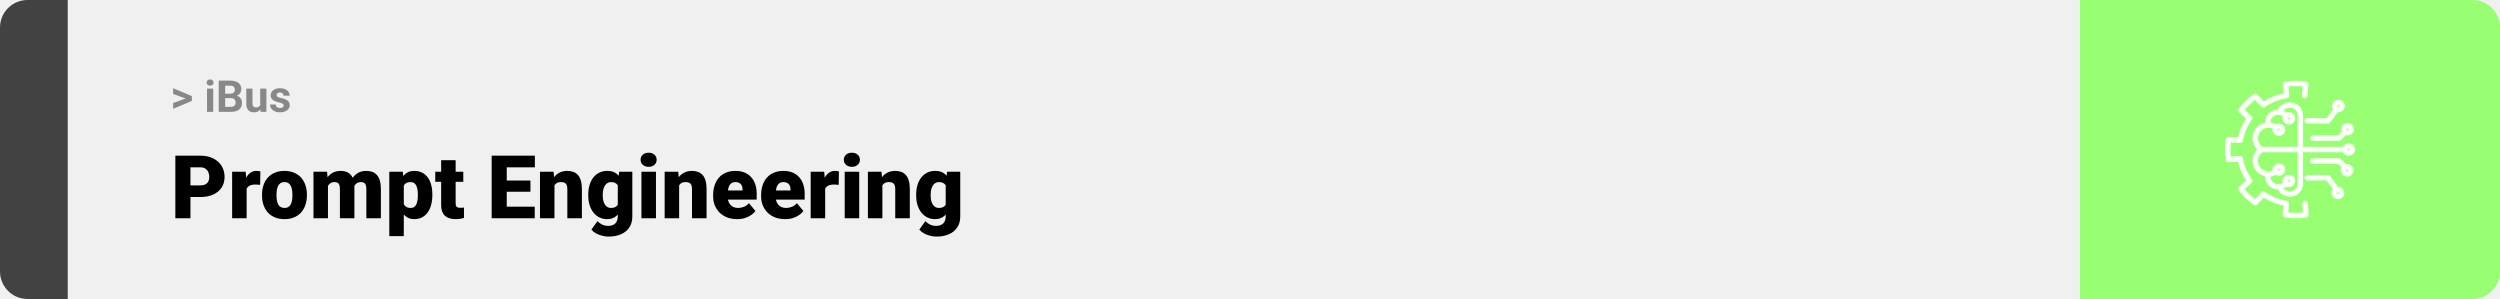
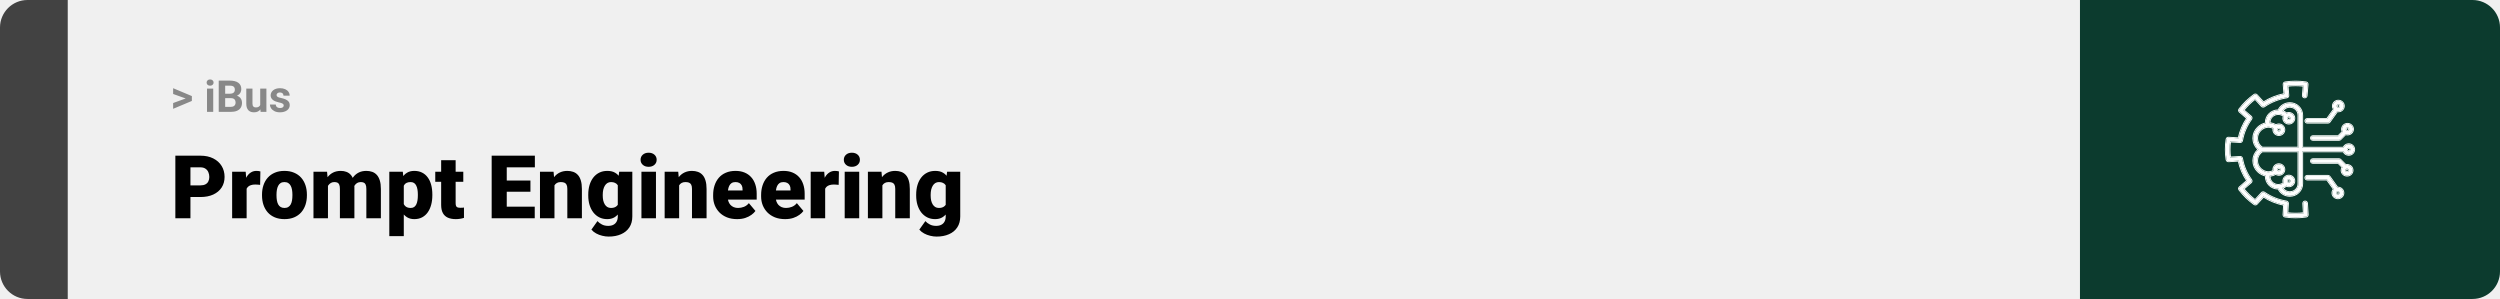
<svg xmlns="http://www.w3.org/2000/svg" width="1363" height="163" viewBox="0 0 1363 163" fill="none">
  <path d="M0 15C0 6.716 6.716 0 15 0H37V163H15C6.716 163 0 156.284 0 148V15Z" fill="#424242" />
  <rect width="1097" height="163" transform="translate(37)" fill="#F0F0F0" />
  <path d="M101.906 53.922L94.394 51.238V48.086L104.602 52.375V54.637L101.906 53.922ZM94.394 56.172L101.918 53.43L104.602 52.785V55.035L94.394 59.324V56.172ZM116.25 48.32V61H112.863V48.32H116.25ZM112.652 45.016C112.652 44.523 112.824 44.117 113.168 43.797C113.512 43.477 113.973 43.316 114.551 43.316C115.121 43.316 115.578 43.477 115.922 43.797C116.273 44.117 116.449 44.523 116.449 45.016C116.449 45.508 116.273 45.914 115.922 46.234C115.578 46.555 115.121 46.715 114.551 46.715C113.973 46.715 113.512 46.555 113.168 46.234C112.824 45.914 112.652 45.508 112.652 45.016ZM125.93 53.512H121.547L121.523 51.098H125.203C125.852 51.098 126.383 51.016 126.797 50.852C127.211 50.68 127.52 50.434 127.723 50.113C127.934 49.785 128.039 49.387 128.039 48.918C128.039 48.387 127.938 47.957 127.734 47.629C127.539 47.301 127.23 47.062 126.809 46.914C126.395 46.766 125.859 46.691 125.203 46.691H122.766V61H119.25V43.938H125.203C126.195 43.938 127.082 44.031 127.863 44.219C128.652 44.406 129.32 44.691 129.867 45.074C130.414 45.457 130.832 45.941 131.121 46.527C131.41 47.105 131.555 47.793 131.555 48.59C131.555 49.293 131.395 49.941 131.074 50.535C130.762 51.129 130.266 51.613 129.586 51.988C128.914 52.363 128.035 52.57 126.949 52.609L125.93 53.512ZM125.777 61H120.586L121.957 58.258H125.777C126.395 58.258 126.898 58.16 127.289 57.965C127.68 57.762 127.969 57.488 128.156 57.145C128.344 56.801 128.438 56.406 128.438 55.961C128.438 55.461 128.352 55.027 128.18 54.66C128.016 54.293 127.75 54.012 127.383 53.816C127.016 53.613 126.531 53.512 125.93 53.512H122.543L122.566 51.098H126.785L127.594 52.047C128.633 52.031 129.469 52.215 130.102 52.598C130.742 52.973 131.207 53.461 131.496 54.062C131.793 54.664 131.941 55.309 131.941 55.996C131.941 57.09 131.703 58.012 131.227 58.762C130.75 59.504 130.051 60.062 129.129 60.438C128.215 60.812 127.098 61 125.777 61ZM141.867 57.965V48.32H145.242V61H142.066L141.867 57.965ZM142.242 55.363L143.238 55.34C143.238 56.184 143.141 56.969 142.945 57.695C142.75 58.414 142.457 59.039 142.066 59.57C141.676 60.094 141.184 60.504 140.59 60.801C139.996 61.09 139.297 61.234 138.492 61.234C137.875 61.234 137.305 61.148 136.781 60.977C136.266 60.797 135.82 60.52 135.445 60.145C135.078 59.762 134.789 59.273 134.578 58.68C134.375 58.078 134.273 57.355 134.273 56.512V48.32H137.648V56.535C137.648 56.91 137.691 57.227 137.777 57.484C137.871 57.742 138 57.953 138.164 58.117C138.328 58.281 138.52 58.398 138.738 58.469C138.965 58.539 139.215 58.574 139.488 58.574C140.184 58.574 140.73 58.434 141.129 58.152C141.535 57.871 141.82 57.488 141.984 57.004C142.156 56.512 142.242 55.965 142.242 55.363ZM154.676 57.496C154.676 57.254 154.605 57.035 154.465 56.84C154.324 56.645 154.062 56.465 153.68 56.301C153.305 56.129 152.762 55.973 152.051 55.832C151.41 55.691 150.812 55.516 150.258 55.305C149.711 55.086 149.234 54.824 148.828 54.52C148.43 54.215 148.117 53.855 147.891 53.441C147.664 53.02 147.551 52.539 147.551 52C147.551 51.469 147.664 50.969 147.891 50.5C148.125 50.031 148.457 49.617 148.887 49.258C149.324 48.891 149.855 48.605 150.48 48.402C151.113 48.191 151.824 48.086 152.613 48.086C153.715 48.086 154.66 48.262 155.449 48.613C156.246 48.965 156.855 49.449 157.277 50.066C157.707 50.676 157.922 51.371 157.922 52.152H154.547C154.547 51.824 154.477 51.531 154.336 51.273C154.203 51.008 153.992 50.801 153.703 50.652C153.422 50.496 153.055 50.418 152.602 50.418C152.227 50.418 151.902 50.484 151.629 50.617C151.355 50.742 151.145 50.914 150.996 51.133C150.855 51.344 150.785 51.578 150.785 51.836C150.785 52.031 150.824 52.207 150.902 52.363C150.988 52.512 151.125 52.648 151.312 52.773C151.5 52.898 151.742 53.016 152.039 53.125C152.344 53.227 152.719 53.32 153.164 53.406C154.078 53.594 154.895 53.84 155.613 54.145C156.332 54.441 156.902 54.848 157.324 55.363C157.746 55.871 157.957 56.539 157.957 57.367C157.957 57.93 157.832 58.445 157.582 58.914C157.332 59.383 156.973 59.793 156.504 60.145C156.035 60.488 155.473 60.758 154.816 60.953C154.168 61.141 153.438 61.234 152.625 61.234C151.445 61.234 150.445 61.023 149.625 60.602C148.812 60.18 148.195 59.645 147.773 58.996C147.359 58.34 147.152 57.668 147.152 56.98H150.352C150.367 57.441 150.484 57.812 150.703 58.094C150.93 58.375 151.215 58.578 151.559 58.703C151.91 58.828 152.289 58.891 152.695 58.891C153.133 58.891 153.496 58.832 153.785 58.715C154.074 58.59 154.293 58.426 154.441 58.223C154.598 58.012 154.676 57.77 154.676 57.496Z" fill="#888888" />
  <path d="M109.219 107.422H100.734V101.07H109.219C110.375 101.07 111.312 100.875 112.031 100.484C112.75 100.094 113.273 99.555 113.602 98.867C113.945 98.164 114.117 97.375 114.117 96.5C114.117 95.562 113.945 94.695 113.602 93.898C113.273 93.102 112.75 92.461 112.031 91.977C111.312 91.477 110.375 91.227 109.219 91.227H103.828V119H95.602V84.875H109.219C111.953 84.875 114.305 85.375 116.273 86.375C118.258 87.375 119.781 88.75 120.844 90.5C121.906 92.234 122.438 94.219 122.438 96.453C122.438 98.656 121.906 100.578 120.844 102.219C119.781 103.859 118.258 105.141 116.273 106.062C114.305 106.969 111.953 107.422 109.219 107.422ZM134.461 99.922V119H126.562V93.641H133.945L134.461 99.922ZM141.961 93.453L141.82 100.789C141.508 100.758 141.086 100.719 140.555 100.672C140.023 100.625 139.578 100.602 139.219 100.602C138.297 100.602 137.5 100.711 136.828 100.93C136.172 101.133 135.625 101.445 135.188 101.867C134.766 102.273 134.453 102.789 134.25 103.414C134.062 104.039 133.977 104.766 133.992 105.594L132.562 104.656C132.562 102.953 132.727 101.406 133.055 100.016C133.398 98.609 133.883 97.398 134.508 96.383C135.133 95.352 135.891 94.562 136.781 94.016C137.672 93.453 138.672 93.172 139.781 93.172C140.172 93.172 140.555 93.195 140.93 93.242C141.32 93.289 141.664 93.359 141.961 93.453ZM142.852 106.578V106.086C142.852 104.227 143.117 102.516 143.648 100.953C144.18 99.375 144.961 98.008 145.992 96.852C147.023 95.695 148.297 94.797 149.812 94.156C151.328 93.5 153.078 93.172 155.062 93.172C157.062 93.172 158.82 93.5 160.336 94.156C161.867 94.797 163.148 95.695 164.18 96.852C165.211 98.008 165.992 99.375 166.523 100.953C167.055 102.516 167.32 104.227 167.32 106.086V106.578C167.32 108.422 167.055 110.133 166.523 111.711C165.992 113.273 165.211 114.641 164.18 115.812C163.148 116.969 161.875 117.867 160.359 118.508C158.844 119.148 157.094 119.469 155.109 119.469C153.125 119.469 151.367 119.148 149.836 118.508C148.305 117.867 147.023 116.969 145.992 115.812C144.961 114.641 144.18 113.273 143.648 111.711C143.117 110.133 142.852 108.422 142.852 106.578ZM150.75 106.086V106.578C150.75 107.531 150.82 108.422 150.961 109.25C151.102 110.078 151.336 110.805 151.664 111.43C151.992 112.039 152.438 112.516 153 112.859C153.562 113.203 154.266 113.375 155.109 113.375C155.938 113.375 156.625 113.203 157.172 112.859C157.734 112.516 158.18 112.039 158.508 111.43C158.836 110.805 159.07 110.078 159.211 109.25C159.352 108.422 159.422 107.531 159.422 106.578V106.086C159.422 105.164 159.352 104.297 159.211 103.484C159.07 102.656 158.836 101.93 158.508 101.305C158.18 100.664 157.734 100.164 157.172 99.805C156.609 99.445 155.906 99.266 155.062 99.266C154.234 99.266 153.539 99.445 152.977 99.805C152.43 100.164 151.992 100.664 151.664 101.305C151.336 101.93 151.102 102.656 150.961 103.484C150.82 104.297 150.75 105.164 150.75 106.086ZM178.805 99.008V119H170.906V93.641H178.312L178.805 99.008ZM177.844 105.453L176.039 105.5C176.039 103.719 176.25 102.078 176.672 100.578C177.094 99.078 177.719 97.773 178.547 96.664C179.375 95.555 180.391 94.695 181.594 94.086C182.812 93.477 184.219 93.172 185.812 93.172C186.922 93.172 187.93 93.344 188.836 93.688C189.742 94.016 190.523 94.539 191.18 95.258C191.836 95.961 192.336 96.883 192.68 98.023C193.039 99.148 193.219 100.5 193.219 102.078V119H185.32V103.086C185.32 102.008 185.195 101.195 184.945 100.648C184.711 100.102 184.367 99.734 183.914 99.547C183.461 99.359 182.906 99.266 182.25 99.266C181.562 99.266 180.945 99.422 180.398 99.734C179.852 100.047 179.383 100.484 178.992 101.047C178.617 101.594 178.328 102.242 178.125 102.992C177.938 103.742 177.844 104.562 177.844 105.453ZM192.328 105.453L190.125 105.5C190.125 103.719 190.32 102.078 190.711 100.578C191.117 99.078 191.719 97.773 192.516 96.664C193.328 95.555 194.336 94.695 195.539 94.086C196.742 93.477 198.141 93.172 199.734 93.172C200.891 93.172 201.953 93.344 202.922 93.688C203.891 94.031 204.727 94.586 205.43 95.352C206.133 96.117 206.68 97.133 207.07 98.398C207.461 99.648 207.656 101.195 207.656 103.039V119H199.734V103.039C199.734 101.992 199.609 101.203 199.359 100.672C199.125 100.125 198.781 99.758 198.328 99.57C197.875 99.367 197.336 99.266 196.711 99.266C195.961 99.266 195.312 99.422 194.766 99.734C194.219 100.047 193.758 100.484 193.383 101.047C193.023 101.594 192.758 102.242 192.586 102.992C192.414 103.742 192.328 104.562 192.328 105.453ZM220.148 98.516V128.75H212.25V93.641H219.609L220.148 98.516ZM235.711 106.016V106.508C235.711 108.352 235.5 110.062 235.078 111.641C234.656 113.219 234.031 114.594 233.203 115.766C232.375 116.938 231.344 117.852 230.109 118.508C228.891 119.148 227.477 119.469 225.867 119.469C224.352 119.469 223.047 119.133 221.953 118.461C220.859 117.789 219.945 116.859 219.211 115.672C218.477 114.484 217.883 113.125 217.43 111.594C216.977 110.062 216.617 108.445 216.352 106.742V106.109C216.617 104.281 216.977 102.586 217.43 101.023C217.883 99.445 218.477 98.07 219.211 96.898C219.945 95.727 220.852 94.812 221.93 94.156C223.023 93.5 224.328 93.172 225.844 93.172C227.453 93.172 228.867 93.477 230.086 94.086C231.32 94.695 232.352 95.57 233.18 96.711C234.023 97.836 234.656 99.188 235.078 100.766C235.5 102.344 235.711 104.094 235.711 106.016ZM227.812 106.508V106.016C227.812 105.031 227.742 104.133 227.602 103.32C227.461 102.492 227.234 101.773 226.922 101.164C226.625 100.555 226.227 100.086 225.727 99.758C225.227 99.43 224.609 99.266 223.875 99.266C223.031 99.266 222.32 99.398 221.742 99.664C221.18 99.914 220.727 100.305 220.383 100.836C220.055 101.352 219.82 102 219.68 102.781C219.555 103.547 219.5 104.445 219.516 105.477V107.398C219.484 108.586 219.602 109.633 219.867 110.539C220.133 111.43 220.594 112.125 221.25 112.625C221.906 113.125 222.797 113.375 223.922 113.375C224.672 113.375 225.297 113.203 225.797 112.859C226.297 112.5 226.695 112.008 226.992 111.383C227.289 110.742 227.5 110.008 227.625 109.18C227.75 108.352 227.812 107.461 227.812 106.508ZM252.586 93.641V99.125H237.305V93.641H252.586ZM240.516 87.336H248.414V110.727C248.414 111.398 248.492 111.922 248.648 112.297C248.805 112.656 249.07 112.914 249.445 113.07C249.836 113.211 250.352 113.281 250.992 113.281C251.445 113.281 251.82 113.273 252.117 113.258C252.414 113.227 252.695 113.188 252.961 113.141V118.789C252.289 119.008 251.586 119.172 250.852 119.281C250.117 119.406 249.336 119.469 248.508 119.469C246.82 119.469 245.375 119.203 244.172 118.672C242.984 118.141 242.078 117.305 241.453 116.164C240.828 115.023 240.516 113.539 240.516 111.711V87.336ZM291.539 112.672V119H273.352V112.672H291.539ZM276.281 84.875V119H268.055V84.875H276.281ZM289.195 98.422V104.539H273.352V98.422H289.195ZM291.609 84.875V91.227H273.352V84.875H291.609ZM302.297 99.055V119H294.398V93.641H301.805L302.297 99.055ZM301.359 105.453L299.508 105.5C299.508 103.562 299.742 101.836 300.211 100.32C300.68 98.789 301.344 97.492 302.203 96.43C303.062 95.367 304.086 94.562 305.273 94.016C306.477 93.453 307.812 93.172 309.281 93.172C310.453 93.172 311.523 93.344 312.492 93.688C313.477 94.031 314.32 94.586 315.023 95.352C315.742 96.117 316.289 97.133 316.664 98.398C317.055 99.648 317.25 101.195 317.25 103.039V119H309.305V103.016C309.305 102 309.164 101.227 308.883 100.695C308.602 100.148 308.195 99.773 307.664 99.57C307.133 99.367 306.484 99.266 305.719 99.266C304.906 99.266 304.219 99.422 303.656 99.734C303.094 100.047 302.641 100.484 302.297 101.047C301.969 101.594 301.727 102.242 301.57 102.992C301.43 103.742 301.359 104.562 301.359 105.453ZM337.57 93.641H344.742V118.016C344.742 120.359 344.203 122.344 343.125 123.969C342.047 125.609 340.539 126.852 338.602 127.695C336.68 128.555 334.43 128.984 331.852 128.984C330.711 128.984 329.547 128.836 328.359 128.539C327.172 128.258 326.062 127.836 325.031 127.273C324 126.711 323.133 126.016 322.43 125.188L325.734 120.547C326.375 121.266 327.18 121.875 328.148 122.375C329.117 122.891 330.258 123.148 331.57 123.148C332.711 123.148 333.664 122.945 334.43 122.539C335.211 122.133 335.805 121.539 336.211 120.758C336.617 119.992 336.82 119.062 336.82 117.969V99.641L337.57 93.641ZM320.719 106.625V106.133C320.719 104.211 320.953 102.461 321.422 100.883C321.906 99.289 322.594 97.922 323.484 96.781C324.391 95.625 325.484 94.734 326.766 94.109C328.047 93.484 329.492 93.172 331.102 93.172C332.836 93.172 334.258 93.508 335.367 94.18C336.492 94.836 337.391 95.758 338.062 96.945C338.75 98.133 339.281 99.523 339.656 101.117C340.047 102.695 340.375 104.398 340.641 106.227V106.812C340.375 108.531 340.008 110.156 339.539 111.688C339.086 113.203 338.492 114.547 337.758 115.719C337.023 116.891 336.102 117.812 334.992 118.484C333.898 119.141 332.586 119.469 331.055 119.469C329.461 119.469 328.023 119.148 326.742 118.508C325.477 117.867 324.391 116.969 323.484 115.812C322.594 114.656 321.906 113.297 321.422 111.734C320.953 110.172 320.719 108.469 320.719 106.625ZM328.617 106.133V106.625C328.617 107.578 328.703 108.461 328.875 109.273C329.062 110.086 329.344 110.805 329.719 111.43C330.094 112.039 330.555 112.516 331.102 112.859C331.664 113.203 332.32 113.375 333.07 113.375C334.211 113.375 335.133 113.133 335.836 112.648C336.539 112.164 337.047 111.477 337.359 110.586C337.672 109.695 337.805 108.648 337.758 107.445V105.594C337.789 104.562 337.719 103.656 337.547 102.875C337.375 102.078 337.102 101.414 336.727 100.883C336.367 100.352 335.883 99.953 335.273 99.688C334.68 99.406 333.961 99.266 333.117 99.266C332.383 99.266 331.734 99.438 331.172 99.781C330.609 100.125 330.141 100.609 329.766 101.234C329.391 101.844 329.102 102.57 328.898 103.414C328.711 104.242 328.617 105.148 328.617 106.133ZM357.633 93.641V119H349.711V93.641H357.633ZM349.242 87.102C349.242 85.977 349.648 85.055 350.461 84.336C351.273 83.617 352.328 83.258 353.625 83.258C354.922 83.258 355.977 83.617 356.789 84.336C357.602 85.055 358.008 85.977 358.008 87.102C358.008 88.227 357.602 89.148 356.789 89.867C355.977 90.586 354.922 90.945 353.625 90.945C352.328 90.945 351.273 90.586 350.461 89.867C349.648 89.148 349.242 88.227 349.242 87.102ZM370.266 99.055V119H362.367V93.641H369.773L370.266 99.055ZM369.328 105.453L367.477 105.5C367.477 103.562 367.711 101.836 368.18 100.32C368.648 98.789 369.312 97.492 370.172 96.43C371.031 95.367 372.055 94.562 373.242 94.016C374.445 93.453 375.781 93.172 377.25 93.172C378.422 93.172 379.492 93.344 380.461 93.688C381.445 94.031 382.289 94.586 382.992 95.352C383.711 96.117 384.258 97.133 384.633 98.398C385.023 99.648 385.219 101.195 385.219 103.039V119H377.273V103.016C377.273 102 377.133 101.227 376.852 100.695C376.57 100.148 376.164 99.773 375.633 99.57C375.102 99.367 374.453 99.266 373.688 99.266C372.875 99.266 372.188 99.422 371.625 99.734C371.062 100.047 370.609 100.484 370.266 101.047C369.938 101.594 369.695 102.242 369.539 102.992C369.398 103.742 369.328 104.562 369.328 105.453ZM401.883 119.469C399.82 119.469 397.977 119.148 396.352 118.508C394.727 117.852 393.352 116.953 392.227 115.812C391.117 114.672 390.266 113.359 389.672 111.875C389.094 110.391 388.805 108.82 388.805 107.164V106.273C388.805 104.414 389.062 102.695 389.578 101.117C390.094 99.523 390.859 98.133 391.875 96.945C392.891 95.758 394.164 94.836 395.695 94.18C397.227 93.508 399.008 93.172 401.039 93.172C402.836 93.172 404.445 93.461 405.867 94.039C407.289 94.617 408.492 95.445 409.477 96.523C410.477 97.602 411.234 98.906 411.75 100.438C412.281 101.969 412.547 103.688 412.547 105.594V108.805H391.828V103.859H404.836V103.25C404.852 102.406 404.703 101.688 404.391 101.094C404.094 100.5 403.656 100.047 403.078 99.734C402.5 99.422 401.797 99.266 400.969 99.266C400.109 99.266 399.398 99.453 398.836 99.828C398.289 100.203 397.859 100.719 397.547 101.375C397.25 102.016 397.039 102.758 396.914 103.602C396.789 104.445 396.727 105.336 396.727 106.273V107.164C396.727 108.102 396.852 108.953 397.102 109.719C397.367 110.484 397.742 111.141 398.227 111.688C398.727 112.219 399.32 112.633 400.008 112.93C400.711 113.227 401.508 113.375 402.398 113.375C403.477 113.375 404.539 113.172 405.586 112.766C406.633 112.359 407.531 111.688 408.281 110.75L411.867 115.016C411.352 115.75 410.617 116.461 409.664 117.148C408.727 117.836 407.602 118.398 406.289 118.836C404.977 119.258 403.508 119.469 401.883 119.469ZM428.039 119.469C425.977 119.469 424.133 119.148 422.508 118.508C420.883 117.852 419.508 116.953 418.383 115.812C417.273 114.672 416.422 113.359 415.828 111.875C415.25 110.391 414.961 108.82 414.961 107.164V106.273C414.961 104.414 415.219 102.695 415.734 101.117C416.25 99.523 417.016 98.133 418.031 96.945C419.047 95.758 420.32 94.836 421.852 94.18C423.383 93.508 425.164 93.172 427.195 93.172C428.992 93.172 430.602 93.461 432.023 94.039C433.445 94.617 434.648 95.445 435.633 96.523C436.633 97.602 437.391 98.906 437.906 100.438C438.438 101.969 438.703 103.688 438.703 105.594V108.805H417.984V103.859H430.992V103.25C431.008 102.406 430.859 101.688 430.547 101.094C430.25 100.5 429.812 100.047 429.234 99.734C428.656 99.422 427.953 99.266 427.125 99.266C426.266 99.266 425.555 99.453 424.992 99.828C424.445 100.203 424.016 100.719 423.703 101.375C423.406 102.016 423.195 102.758 423.07 103.602C422.945 104.445 422.883 105.336 422.883 106.273V107.164C422.883 108.102 423.008 108.953 423.258 109.719C423.523 110.484 423.898 111.141 424.383 111.688C424.883 112.219 425.477 112.633 426.164 112.93C426.867 113.227 427.664 113.375 428.555 113.375C429.633 113.375 430.695 113.172 431.742 112.766C432.789 112.359 433.688 111.688 434.438 110.75L438.023 115.016C437.508 115.75 436.773 116.461 435.82 117.148C434.883 117.836 433.758 118.398 432.445 118.836C431.133 119.258 429.664 119.469 428.039 119.469ZM449.883 99.922V119H441.984V93.641H449.367L449.883 99.922ZM457.383 93.453L457.242 100.789C456.93 100.758 456.508 100.719 455.977 100.672C455.445 100.625 455 100.602 454.641 100.602C453.719 100.602 452.922 100.711 452.25 100.93C451.594 101.133 451.047 101.445 450.609 101.867C450.188 102.273 449.875 102.789 449.672 103.414C449.484 104.039 449.398 104.766 449.414 105.594L447.984 104.656C447.984 102.953 448.148 101.406 448.477 100.016C448.82 98.609 449.305 97.398 449.93 96.383C450.555 95.352 451.312 94.562 452.203 94.016C453.094 93.453 454.094 93.172 455.203 93.172C455.594 93.172 455.977 93.195 456.352 93.242C456.742 93.289 457.086 93.359 457.383 93.453ZM468.445 93.641V119H460.523V93.641H468.445ZM460.055 87.102C460.055 85.977 460.461 85.055 461.273 84.336C462.086 83.617 463.141 83.258 464.438 83.258C465.734 83.258 466.789 83.617 467.602 84.336C468.414 85.055 468.82 85.977 468.82 87.102C468.82 88.227 468.414 89.148 467.602 89.867C466.789 90.586 465.734 90.945 464.438 90.945C463.141 90.945 462.086 90.586 461.273 89.867C460.461 89.148 460.055 88.227 460.055 87.102ZM481.078 99.055V119H473.18V93.641H480.586L481.078 99.055ZM480.141 105.453L478.289 105.5C478.289 103.562 478.523 101.836 478.992 100.32C479.461 98.789 480.125 97.492 480.984 96.43C481.844 95.367 482.867 94.562 484.055 94.016C485.258 93.453 486.594 93.172 488.062 93.172C489.234 93.172 490.305 93.344 491.273 93.688C492.258 94.031 493.102 94.586 493.805 95.352C494.523 96.117 495.07 97.133 495.445 98.398C495.836 99.648 496.031 101.195 496.031 103.039V119H488.086V103.016C488.086 102 487.945 101.227 487.664 100.695C487.383 100.148 486.977 99.773 486.445 99.57C485.914 99.367 485.266 99.266 484.5 99.266C483.688 99.266 483 99.422 482.438 99.734C481.875 100.047 481.422 100.484 481.078 101.047C480.75 101.594 480.508 102.242 480.352 102.992C480.211 103.742 480.141 104.562 480.141 105.453ZM516.352 93.641H523.523V118.016C523.523 120.359 522.984 122.344 521.906 123.969C520.828 125.609 519.32 126.852 517.383 127.695C515.461 128.555 513.211 128.984 510.633 128.984C509.492 128.984 508.328 128.836 507.141 128.539C505.953 128.258 504.844 127.836 503.812 127.273C502.781 126.711 501.914 126.016 501.211 125.188L504.516 120.547C505.156 121.266 505.961 121.875 506.93 122.375C507.898 122.891 509.039 123.148 510.352 123.148C511.492 123.148 512.445 122.945 513.211 122.539C513.992 122.133 514.586 121.539 514.992 120.758C515.398 119.992 515.602 119.062 515.602 117.969V99.641L516.352 93.641ZM499.5 106.625V106.133C499.5 104.211 499.734 102.461 500.203 100.883C500.688 99.289 501.375 97.922 502.266 96.781C503.172 95.625 504.266 94.734 505.547 94.109C506.828 93.484 508.273 93.172 509.883 93.172C511.617 93.172 513.039 93.508 514.148 94.18C515.273 94.836 516.172 95.758 516.844 96.945C517.531 98.133 518.062 99.523 518.438 101.117C518.828 102.695 519.156 104.398 519.422 106.227V106.812C519.156 108.531 518.789 110.156 518.32 111.688C517.867 113.203 517.273 114.547 516.539 115.719C515.805 116.891 514.883 117.812 513.773 118.484C512.68 119.141 511.367 119.469 509.836 119.469C508.242 119.469 506.805 119.148 505.523 118.508C504.258 117.867 503.172 116.969 502.266 115.812C501.375 114.656 500.688 113.297 500.203 111.734C499.734 110.172 499.5 108.469 499.5 106.625ZM507.398 106.133V106.625C507.398 107.578 507.484 108.461 507.656 109.273C507.844 110.086 508.125 110.805 508.5 111.43C508.875 112.039 509.336 112.516 509.883 112.859C510.445 113.203 511.102 113.375 511.852 113.375C512.992 113.375 513.914 113.133 514.617 112.648C515.32 112.164 515.828 111.477 516.141 110.586C516.453 109.695 516.586 108.648 516.539 107.445V105.594C516.57 104.562 516.5 103.656 516.328 102.875C516.156 102.078 515.883 101.414 515.508 100.883C515.148 100.352 514.664 99.953 514.055 99.688C513.461 99.406 512.742 99.266 511.898 99.266C511.164 99.266 510.516 99.438 509.953 99.781C509.391 100.125 508.922 100.609 508.547 101.234C508.172 101.844 507.883 102.57 507.68 103.414C507.492 104.242 507.398 105.148 507.398 106.133Z" fill="black" />
-   <path d="M1134 0H1348C1356.28 0 1363 6.716 1363 15V148C1363 156.284 1356.28 163 1348 163H1134V0Z" fill="#97FF71" />
+   <path d="M1134 0H1348C1356.28 0 1363 6.716 1363 15V148C1363 156.284 1356.28 163 1348 163H1134V0Z" fill="#0C3B2E" />
  <mask id="path-5-outside-1_3_82" maskUnits="userSpaceOnUse" x="1212.5" y="43.5" width="72" height="76" fill="black">
    <rect fill="white" x="1212.5" y="43.5" width="72" height="76" />
    <path d="M1257.78 110.795L1258.17 117.033C1258.2 117.55 1257.82 118.005 1257.3 118.082C1255.41 118.359 1253.48 118.5 1251.56 118.5C1249.65 118.5 1247.72 118.359 1245.83 118.082C1245.3 118.005 1244.93 117.55 1244.96 117.033L1245.29 111.677C1241.26 110.891 1237.48 109.371 1234.05 107.148L1230.39 111.163C1230.04 111.55 1229.44 111.612 1229.01 111.305C1225.91 109.088 1223.19 106.436 1220.9 103.423C1220.59 103.006 1220.65 102.425 1221.05 102.081L1225.18 98.523C1222.89 95.186 1221.33 91.519 1220.52 87.599L1215.01 87.921C1214.48 87.953 1214.01 87.584 1213.93 87.072C1213.64 85.241 1213.5 83.366 1213.5 81.499C1213.5 79.632 1213.64 77.757 1213.93 75.925C1214.01 75.413 1214.48 75.037 1215.01 75.077L1220.52 75.399C1221.33 71.48 1222.89 67.813 1225.18 64.475L1221.05 60.917C1220.65 60.573 1220.59 59.992 1220.9 59.575C1223.18 56.565 1225.91 53.913 1229.01 51.693C1229.44 51.386 1230.04 51.448 1230.39 51.834L1234.05 55.85C1237.51 53.619 1241.42 52.054 1245.48 51.284L1245.04 45.974C1245 45.45 1245.38 44.982 1245.92 44.904C1249.64 44.365 1253.49 44.365 1257.21 44.904C1257.75 44.982 1258.13 45.45 1258.09 45.974L1257.57 52.189C1257.52 52.74 1257.02 53.15 1256.46 53.105C1255.89 53.06 1255.47 52.578 1255.52 52.027L1255.96 46.757C1253.05 46.413 1250.08 46.413 1247.17 46.757L1247.61 52.027C1247.66 52.546 1247.28 53.011 1246.75 53.095C1242.36 53.791 1238.12 55.484 1234.48 57.99C1234.05 58.285 1233.46 58.218 1233.11 57.837L1229.48 53.854C1227.1 55.651 1224.97 57.725 1223.12 60.034L1227.22 63.565C1227.61 63.904 1227.68 64.475 1227.38 64.891C1224.81 68.424 1223.12 72.369 1222.38 76.619C1222.29 77.122 1221.82 77.48 1221.3 77.448L1215.84 77.129C1215.65 78.572 1215.56 80.038 1215.56 81.499C1215.56 82.96 1215.65 84.426 1215.84 85.869L1221.3 85.549C1221.82 85.516 1222.29 85.877 1222.38 86.379C1223.12 90.63 1224.81 94.576 1227.38 98.108C1227.68 98.524 1227.61 99.095 1227.22 99.434L1223.12 102.964C1224.97 105.276 1227.11 107.349 1229.48 109.144L1233.11 105.161C1233.46 104.779 1234.05 104.713 1234.48 105.008C1238.11 107.508 1242.17 109.143 1246.54 109.869C1247.06 109.955 1247.43 110.406 1247.4 110.915L1247.07 116.229C1250.04 116.589 1253.09 116.589 1256.06 116.229L1255.73 110.915C1255.7 110.363 1256.13 109.89 1256.7 109.857C1257.26 109.827 1257.75 110.244 1257.78 110.795ZM1279.87 67.519C1281.52 67.519 1282.86 68.823 1282.86 70.426C1282.86 72.028 1281.52 73.332 1279.87 73.332C1279.49 73.332 1279.13 73.256 1278.8 73.131L1276 75.947C1275.8 76.142 1275.54 76.252 1275.26 76.252H1260.97C1260.4 76.252 1259.94 75.805 1259.94 75.252C1259.94 74.7 1260.4 74.252 1260.97 74.252H1274.82L1277.25 71.805C1277.02 71.393 1276.88 70.928 1276.88 70.426C1276.88 68.823 1278.22 67.519 1279.87 67.519ZM1278.93 70.426C1278.93 70.926 1279.35 71.332 1279.87 71.332C1280.38 71.332 1280.8 70.926 1280.8 70.426C1280.8 69.926 1280.38 69.52 1279.87 69.52C1279.35 69.52 1278.93 69.926 1278.93 70.426ZM1268.7 64.889L1272.51 59.558C1272.12 59.069 1271.89 58.465 1271.89 57.803C1271.89 56.2 1273.23 54.897 1274.87 54.897C1276.52 54.897 1277.86 56.2 1277.86 57.803C1277.86 59.405 1276.52 60.709 1274.87 60.709C1274.66 60.709 1274.45 60.684 1274.24 60.64L1270.08 66.46C1269.89 66.729 1269.57 66.889 1269.23 66.889H1257.92C1257.35 66.889 1256.89 66.442 1256.89 65.889C1256.89 65.337 1257.35 64.889 1257.92 64.889H1268.7V64.889ZM1273.94 57.803C1273.94 58.303 1274.36 58.709 1274.87 58.709C1275.39 58.709 1275.81 58.303 1275.81 57.803C1275.81 57.303 1275.39 56.897 1274.87 56.897C1274.36 56.897 1273.94 57.303 1273.94 57.803ZM1277.62 105.196C1277.62 106.798 1276.28 108.102 1274.63 108.102C1272.98 108.102 1271.64 106.798 1271.64 105.196C1271.64 104.412 1271.96 103.703 1272.48 103.179L1268.69 97.885H1257.92C1257.35 97.885 1256.89 97.438 1256.89 96.885C1256.89 96.333 1257.35 95.885 1257.92 95.885H1269.23C1269.57 95.885 1269.89 96.046 1270.08 96.314L1274.37 102.315C1274.46 102.307 1274.54 102.289 1274.63 102.289C1276.28 102.289 1277.62 103.593 1277.62 105.196ZM1275.56 105.196C1275.56 104.696 1275.14 104.289 1274.63 104.289C1274.11 104.289 1273.69 104.696 1273.69 105.196C1273.69 105.695 1274.11 106.102 1274.63 106.102C1275.14 106.102 1275.56 105.695 1275.56 105.196ZM1282.61 92.851C1282.61 94.453 1281.27 95.757 1279.62 95.757C1277.97 95.757 1276.63 94.453 1276.63 92.851C1276.63 92.227 1276.84 91.652 1277.18 91.178L1274.82 88.8H1260.97C1260.4 88.8 1259.94 88.353 1259.94 87.8C1259.94 87.248 1260.4 86.8 1260.97 86.8H1275.26C1275.54 86.8 1275.8 86.911 1276 87.106L1278.91 90.036C1279.14 89.982 1279.37 89.944 1279.62 89.944C1281.27 89.944 1282.61 91.248 1282.61 92.851ZM1280.55 92.851C1280.55 92.351 1280.13 91.944 1279.62 91.944C1279.11 91.944 1278.69 92.351 1278.69 92.851C1278.69 93.35 1279.11 93.757 1279.62 93.757C1280.13 93.757 1280.55 93.35 1280.55 92.851ZM1283.5 81.526C1283.5 83.129 1282.16 84.432 1280.51 84.432C1279.22 84.432 1278.14 83.635 1277.71 82.526H1255.16V100.204C1255.16 103.826 1252.13 106.773 1248.41 106.773C1245.68 106.773 1243.27 105.218 1242.21 102.835C1242.17 102.836 1242.13 102.837 1242.08 102.837C1238.36 102.837 1235.33 99.89 1235.33 96.267C1235.33 96.094 1235.33 95.92 1235.35 95.748C1233.74 95.435 1232.22 94.633 1230.98 93.425C1229.39 91.876 1228.51 89.816 1228.51 87.625C1228.51 85.434 1229.39 83.375 1230.98 81.826C1231.1 81.71 1231.23 81.608 1231.36 81.499C1231.23 81.39 1231.1 81.288 1230.98 81.172C1229.39 79.623 1228.51 77.564 1228.51 75.373C1228.51 73.182 1229.39 71.123 1230.98 69.573C1232.22 68.366 1233.74 67.563 1235.35 67.251C1235.33 67.078 1235.33 66.905 1235.33 66.731C1235.33 63.108 1238.36 60.161 1242.08 60.161C1242.13 60.161 1242.17 60.162 1242.21 60.163C1243.27 57.78 1245.68 56.225 1248.41 56.225C1252.13 56.225 1255.16 59.172 1255.16 62.794V80.526H1277.71C1278.14 79.417 1279.22 78.62 1280.51 78.62C1282.16 78.62 1283.5 79.924 1283.5 81.526ZM1232.44 79.758C1232.72 80.036 1233.05 80.279 1233.39 80.499H1253.11V62.794C1253.11 60.275 1251 58.225 1248.41 58.225C1246.68 58.225 1245.14 59.12 1244.32 60.53C1245.15 60.813 1245.92 61.254 1246.59 61.836C1246.6 61.843 1246.6 61.853 1246.61 61.86C1246.99 61.686 1247.42 61.581 1247.87 61.581C1249.51 61.581 1250.86 62.885 1250.86 64.487C1250.86 66.09 1249.51 67.394 1247.87 67.394C1246.22 67.394 1244.88 66.09 1244.88 64.487C1244.88 64.054 1244.98 63.647 1245.16 63.277C1244.3 62.558 1243.22 62.161 1242.08 62.161C1239.49 62.161 1237.38 64.211 1237.38 66.731C1237.38 66.875 1237.4 67.018 1237.41 67.162C1238.63 67.284 1239.8 67.658 1240.85 68.27C1241.31 67.987 1241.85 67.818 1242.43 67.818C1244.08 67.818 1245.42 69.121 1245.42 70.724C1245.42 72.326 1244.08 73.63 1242.43 73.63C1240.78 73.63 1239.44 72.326 1239.44 70.724C1239.44 70.43 1239.5 70.152 1239.58 69.884C1238.66 69.388 1237.63 69.117 1236.55 69.114C1235.06 69.194 1233.6 69.857 1232.44 70.987C1231.23 72.159 1230.57 73.716 1230.57 75.373C1230.57 77.029 1231.23 78.587 1232.44 79.758ZM1241.5 70.724C1241.5 71.224 1241.92 71.63 1242.43 71.63C1242.95 71.63 1243.36 71.224 1243.36 70.724C1243.36 70.224 1242.95 69.818 1242.43 69.818C1241.92 69.818 1241.5 70.224 1241.5 70.724ZM1247.87 65.394C1248.38 65.394 1248.8 64.987 1248.8 64.488C1248.8 63.988 1248.38 63.582 1247.87 63.582C1247.35 63.582 1246.93 63.988 1246.93 64.488C1246.93 64.987 1247.35 65.394 1247.87 65.394ZM1253.11 100.204V82.499H1233.37C1233.03 82.717 1232.72 82.965 1232.44 83.24C1231.23 84.411 1230.57 85.969 1230.57 87.625C1230.57 89.282 1231.23 90.839 1232.44 92.011C1233.6 93.141 1235.06 93.804 1236.55 93.884C1237.61 93.881 1238.63 93.62 1239.54 93.139C1239.48 92.911 1239.44 92.677 1239.44 92.431C1239.44 90.829 1240.78 89.525 1242.43 89.525C1244.08 89.525 1245.42 90.829 1245.42 92.431C1245.42 94.034 1244.08 95.338 1242.43 95.338C1241.79 95.338 1241.2 95.136 1240.71 94.801C1239.7 95.368 1238.58 95.719 1237.41 95.837C1237.4 95.98 1237.38 96.123 1237.38 96.267C1237.38 98.787 1239.49 100.836 1242.08 100.836C1243.19 100.836 1244.26 100.455 1245.1 99.765C1244.96 99.426 1244.88 99.056 1244.88 98.668C1244.88 97.065 1246.22 95.761 1247.87 95.761C1249.51 95.761 1250.86 97.065 1250.86 98.668C1250.86 100.27 1249.51 101.574 1247.87 101.574C1247.37 101.574 1246.91 101.445 1246.5 101.236C1245.85 101.779 1245.11 102.198 1244.32 102.468C1245.14 103.878 1246.68 104.773 1248.41 104.773C1251 104.773 1253.11 102.724 1253.11 100.204ZM1247.87 99.574C1248.38 99.574 1248.8 99.168 1248.8 98.668C1248.8 98.168 1248.38 97.762 1247.87 97.762C1247.35 97.762 1246.93 98.168 1246.93 98.668C1246.93 99.168 1247.35 99.574 1247.87 99.574ZM1242.43 93.338C1242.95 93.338 1243.36 92.931 1243.36 92.432C1243.36 91.932 1242.95 91.525 1242.43 91.525C1241.92 91.525 1241.5 91.932 1241.5 92.432C1241.5 92.599 1241.55 92.754 1241.63 92.889C1241.65 92.909 1241.67 92.925 1241.68 92.946C1241.7 92.969 1241.71 92.993 1241.73 93.017C1241.9 93.211 1242.15 93.338 1242.43 93.338ZM1281.44 81.526C1281.44 81.026 1281.02 80.62 1280.51 80.62C1280 80.62 1279.58 81.026 1279.58 81.526C1279.58 82.026 1280 82.432 1280.51 82.432C1281.02 82.432 1281.44 82.026 1281.44 81.526Z" />
  </mask>
  <path d="M1257.78 110.795L1258.17 117.033C1258.2 117.55 1257.82 118.005 1257.3 118.082C1255.41 118.359 1253.48 118.5 1251.56 118.5C1249.65 118.5 1247.72 118.359 1245.83 118.082C1245.3 118.005 1244.93 117.55 1244.96 117.033L1245.29 111.677C1241.26 110.891 1237.48 109.371 1234.05 107.148L1230.39 111.163C1230.04 111.55 1229.44 111.612 1229.01 111.305C1225.91 109.088 1223.19 106.436 1220.9 103.423C1220.59 103.006 1220.65 102.425 1221.05 102.081L1225.18 98.523C1222.89 95.186 1221.33 91.519 1220.52 87.599L1215.01 87.921C1214.48 87.953 1214.01 87.584 1213.93 87.072C1213.64 85.241 1213.5 83.366 1213.5 81.499C1213.5 79.632 1213.64 77.757 1213.93 75.925C1214.01 75.413 1214.48 75.037 1215.01 75.077L1220.52 75.399C1221.33 71.48 1222.89 67.813 1225.18 64.475L1221.05 60.917C1220.65 60.573 1220.59 59.992 1220.9 59.575C1223.18 56.565 1225.91 53.913 1229.01 51.693C1229.44 51.386 1230.04 51.448 1230.39 51.834L1234.05 55.85C1237.51 53.619 1241.42 52.054 1245.48 51.284L1245.04 45.974C1245 45.45 1245.38 44.982 1245.92 44.904C1249.64 44.365 1253.49 44.365 1257.21 44.904C1257.75 44.982 1258.13 45.45 1258.09 45.974L1257.57 52.189C1257.52 52.74 1257.02 53.15 1256.46 53.105C1255.89 53.06 1255.47 52.578 1255.52 52.027L1255.96 46.757C1253.05 46.413 1250.08 46.413 1247.17 46.757L1247.61 52.027C1247.66 52.546 1247.28 53.011 1246.75 53.095C1242.36 53.791 1238.12 55.484 1234.48 57.99C1234.05 58.285 1233.46 58.218 1233.11 57.837L1229.48 53.854C1227.1 55.651 1224.97 57.725 1223.12 60.034L1227.22 63.565C1227.61 63.904 1227.68 64.475 1227.38 64.891C1224.81 68.424 1223.12 72.369 1222.38 76.619C1222.29 77.122 1221.82 77.48 1221.3 77.448L1215.84 77.129C1215.65 78.572 1215.56 80.038 1215.56 81.499C1215.56 82.96 1215.65 84.426 1215.84 85.869L1221.3 85.549C1221.82 85.516 1222.29 85.877 1222.38 86.379C1223.12 90.63 1224.81 94.576 1227.38 98.108C1227.68 98.524 1227.61 99.095 1227.22 99.434L1223.12 102.964C1224.97 105.276 1227.11 107.349 1229.48 109.144L1233.11 105.161C1233.46 104.779 1234.05 104.713 1234.48 105.008C1238.11 107.508 1242.17 109.143 1246.54 109.869C1247.06 109.955 1247.43 110.406 1247.4 110.915L1247.07 116.229C1250.04 116.589 1253.09 116.589 1256.06 116.229L1255.73 110.915C1255.7 110.363 1256.13 109.89 1256.7 109.857C1257.26 109.827 1257.75 110.244 1257.78 110.795ZM1279.87 67.519C1281.52 67.519 1282.86 68.823 1282.86 70.426C1282.86 72.028 1281.52 73.332 1279.87 73.332C1279.49 73.332 1279.13 73.256 1278.8 73.131L1276 75.947C1275.8 76.142 1275.54 76.252 1275.26 76.252H1260.97C1260.4 76.252 1259.94 75.805 1259.94 75.252C1259.94 74.7 1260.4 74.252 1260.97 74.252H1274.82L1277.25 71.805C1277.02 71.393 1276.88 70.928 1276.88 70.426C1276.88 68.823 1278.22 67.519 1279.87 67.519ZM1278.93 70.426C1278.93 70.926 1279.35 71.332 1279.87 71.332C1280.38 71.332 1280.8 70.926 1280.8 70.426C1280.8 69.926 1280.38 69.52 1279.87 69.52C1279.35 69.52 1278.93 69.926 1278.93 70.426ZM1268.7 64.889L1272.51 59.558C1272.12 59.069 1271.89 58.465 1271.89 57.803C1271.89 56.2 1273.23 54.897 1274.87 54.897C1276.52 54.897 1277.86 56.2 1277.86 57.803C1277.86 59.405 1276.52 60.709 1274.87 60.709C1274.66 60.709 1274.45 60.684 1274.24 60.64L1270.08 66.46C1269.89 66.729 1269.57 66.889 1269.23 66.889H1257.92C1257.35 66.889 1256.89 66.442 1256.89 65.889C1256.89 65.337 1257.35 64.889 1257.92 64.889H1268.7V64.889ZM1273.94 57.803C1273.94 58.303 1274.36 58.709 1274.87 58.709C1275.39 58.709 1275.81 58.303 1275.81 57.803C1275.81 57.303 1275.39 56.897 1274.87 56.897C1274.36 56.897 1273.94 57.303 1273.94 57.803ZM1277.62 105.196C1277.62 106.798 1276.28 108.102 1274.63 108.102C1272.98 108.102 1271.64 106.798 1271.64 105.196C1271.64 104.412 1271.96 103.703 1272.48 103.179L1268.69 97.885H1257.92C1257.35 97.885 1256.89 97.438 1256.89 96.885C1256.89 96.333 1257.35 95.885 1257.92 95.885H1269.23C1269.57 95.885 1269.89 96.046 1270.08 96.314L1274.37 102.315C1274.46 102.307 1274.54 102.289 1274.63 102.289C1276.28 102.289 1277.62 103.593 1277.62 105.196ZM1275.56 105.196C1275.56 104.696 1275.14 104.289 1274.63 104.289C1274.11 104.289 1273.69 104.696 1273.69 105.196C1273.69 105.695 1274.11 106.102 1274.63 106.102C1275.14 106.102 1275.56 105.695 1275.56 105.196ZM1282.61 92.851C1282.61 94.453 1281.27 95.757 1279.62 95.757C1277.97 95.757 1276.63 94.453 1276.63 92.851C1276.63 92.227 1276.84 91.652 1277.18 91.178L1274.82 88.8H1260.97C1260.4 88.8 1259.94 88.353 1259.94 87.8C1259.94 87.248 1260.4 86.8 1260.97 86.8H1275.26C1275.54 86.8 1275.8 86.911 1276 87.106L1278.91 90.036C1279.14 89.982 1279.37 89.944 1279.62 89.944C1281.27 89.944 1282.61 91.248 1282.61 92.851ZM1280.55 92.851C1280.55 92.351 1280.13 91.944 1279.62 91.944C1279.11 91.944 1278.69 92.351 1278.69 92.851C1278.69 93.35 1279.11 93.757 1279.62 93.757C1280.13 93.757 1280.55 93.35 1280.55 92.851ZM1283.5 81.526C1283.5 83.129 1282.16 84.432 1280.51 84.432C1279.22 84.432 1278.14 83.635 1277.71 82.526H1255.16V100.204C1255.16 103.826 1252.13 106.773 1248.41 106.773C1245.68 106.773 1243.27 105.218 1242.21 102.835C1242.17 102.836 1242.13 102.837 1242.08 102.837C1238.36 102.837 1235.33 99.89 1235.33 96.267C1235.33 96.094 1235.33 95.92 1235.35 95.748C1233.74 95.435 1232.22 94.633 1230.98 93.425C1229.39 91.876 1228.51 89.816 1228.51 87.625C1228.51 85.434 1229.39 83.375 1230.98 81.826C1231.1 81.71 1231.23 81.608 1231.36 81.499C1231.23 81.39 1231.1 81.288 1230.98 81.172C1229.39 79.623 1228.51 77.564 1228.51 75.373C1228.51 73.182 1229.39 71.123 1230.98 69.573C1232.22 68.366 1233.74 67.563 1235.35 67.251C1235.33 67.078 1235.33 66.905 1235.33 66.731C1235.33 63.108 1238.36 60.161 1242.08 60.161C1242.13 60.161 1242.17 60.162 1242.21 60.163C1243.27 57.78 1245.68 56.225 1248.41 56.225C1252.13 56.225 1255.16 59.172 1255.16 62.794V80.526H1277.71C1278.14 79.417 1279.22 78.62 1280.51 78.62C1282.16 78.62 1283.5 79.924 1283.5 81.526ZM1232.44 79.758C1232.72 80.036 1233.05 80.279 1233.39 80.499H1253.11V62.794C1253.11 60.275 1251 58.225 1248.41 58.225C1246.68 58.225 1245.14 59.12 1244.32 60.53C1245.15 60.813 1245.92 61.254 1246.59 61.836C1246.6 61.843 1246.6 61.853 1246.61 61.86C1246.99 61.686 1247.42 61.581 1247.87 61.581C1249.51 61.581 1250.86 62.885 1250.86 64.487C1250.86 66.09 1249.51 67.394 1247.87 67.394C1246.22 67.394 1244.88 66.09 1244.88 64.487C1244.88 64.054 1244.98 63.647 1245.16 63.277C1244.3 62.558 1243.22 62.161 1242.08 62.161C1239.49 62.161 1237.38 64.211 1237.38 66.731C1237.38 66.875 1237.4 67.018 1237.41 67.162C1238.63 67.284 1239.8 67.658 1240.85 68.27C1241.31 67.987 1241.85 67.818 1242.43 67.818C1244.08 67.818 1245.42 69.121 1245.42 70.724C1245.42 72.326 1244.08 73.63 1242.43 73.63C1240.78 73.63 1239.44 72.326 1239.44 70.724C1239.44 70.43 1239.5 70.152 1239.58 69.884C1238.66 69.388 1237.63 69.117 1236.55 69.114C1235.06 69.194 1233.6 69.857 1232.44 70.987C1231.23 72.159 1230.57 73.716 1230.57 75.373C1230.57 77.029 1231.23 78.587 1232.44 79.758ZM1241.5 70.724C1241.5 71.224 1241.92 71.63 1242.43 71.63C1242.95 71.63 1243.36 71.224 1243.36 70.724C1243.36 70.224 1242.95 69.818 1242.43 69.818C1241.92 69.818 1241.5 70.224 1241.5 70.724ZM1247.87 65.394C1248.38 65.394 1248.8 64.987 1248.8 64.488C1248.8 63.988 1248.38 63.582 1247.87 63.582C1247.35 63.582 1246.93 63.988 1246.93 64.488C1246.93 64.987 1247.35 65.394 1247.87 65.394ZM1253.11 100.204V82.499H1233.37C1233.03 82.717 1232.72 82.965 1232.44 83.24C1231.23 84.411 1230.57 85.969 1230.57 87.625C1230.57 89.282 1231.23 90.839 1232.44 92.011C1233.6 93.141 1235.06 93.804 1236.55 93.884C1237.61 93.881 1238.63 93.62 1239.54 93.139C1239.48 92.911 1239.44 92.677 1239.44 92.431C1239.44 90.829 1240.78 89.525 1242.43 89.525C1244.08 89.525 1245.42 90.829 1245.42 92.431C1245.42 94.034 1244.08 95.338 1242.43 95.338C1241.79 95.338 1241.2 95.136 1240.71 94.801C1239.7 95.368 1238.58 95.719 1237.41 95.837C1237.4 95.98 1237.38 96.123 1237.38 96.267C1237.38 98.787 1239.49 100.836 1242.08 100.836C1243.19 100.836 1244.26 100.455 1245.1 99.765C1244.96 99.426 1244.88 99.056 1244.88 98.668C1244.88 97.065 1246.22 95.761 1247.87 95.761C1249.51 95.761 1250.86 97.065 1250.86 98.668C1250.86 100.27 1249.51 101.574 1247.87 101.574C1247.37 101.574 1246.91 101.445 1246.5 101.236C1245.85 101.779 1245.11 102.198 1244.32 102.468C1245.14 103.878 1246.68 104.773 1248.41 104.773C1251 104.773 1253.11 102.724 1253.11 100.204ZM1247.87 99.574C1248.38 99.574 1248.8 99.168 1248.8 98.668C1248.8 98.168 1248.38 97.762 1247.87 97.762C1247.35 97.762 1246.93 98.168 1246.93 98.668C1246.93 99.168 1247.35 99.574 1247.87 99.574ZM1242.43 93.338C1242.95 93.338 1243.36 92.931 1243.36 92.432C1243.36 91.932 1242.95 91.525 1242.43 91.525C1241.92 91.525 1241.5 91.932 1241.5 92.432C1241.5 92.599 1241.55 92.754 1241.63 92.889C1241.65 92.909 1241.67 92.925 1241.68 92.946C1241.7 92.969 1241.71 92.993 1241.73 93.017C1241.9 93.211 1242.15 93.338 1242.43 93.338ZM1281.44 81.526C1281.44 81.026 1281.02 80.62 1280.51 80.62C1280 80.62 1279.58 81.026 1279.58 81.526C1279.58 82.026 1280 82.432 1280.51 82.432C1281.02 82.432 1281.44 82.026 1281.44 81.526Z" fill="white" />
  <path d="M1257.78 110.795L1258.17 117.033C1258.2 117.55 1257.82 118.005 1257.3 118.082C1255.41 118.359 1253.48 118.5 1251.56 118.5C1249.65 118.5 1247.72 118.359 1245.83 118.082C1245.3 118.005 1244.93 117.55 1244.96 117.033L1245.29 111.677C1241.26 110.891 1237.48 109.371 1234.05 107.148L1230.39 111.163C1230.04 111.55 1229.44 111.612 1229.01 111.305C1225.91 109.088 1223.19 106.436 1220.9 103.423C1220.59 103.006 1220.65 102.425 1221.05 102.081L1225.18 98.523C1222.89 95.186 1221.33 91.519 1220.52 87.599L1215.01 87.921C1214.48 87.953 1214.01 87.584 1213.93 87.072C1213.64 85.241 1213.5 83.366 1213.5 81.499C1213.5 79.632 1213.64 77.757 1213.93 75.925C1214.01 75.413 1214.48 75.037 1215.01 75.077L1220.52 75.399C1221.33 71.48 1222.89 67.813 1225.18 64.475L1221.05 60.917C1220.65 60.573 1220.59 59.992 1220.9 59.575C1223.18 56.565 1225.91 53.913 1229.01 51.693C1229.44 51.386 1230.04 51.448 1230.39 51.834L1234.05 55.85C1237.51 53.619 1241.42 52.054 1245.48 51.284L1245.04 45.974C1245 45.45 1245.38 44.982 1245.92 44.904C1249.64 44.365 1253.49 44.365 1257.21 44.904C1257.75 44.982 1258.13 45.45 1258.09 45.974L1257.57 52.189C1257.52 52.74 1257.02 53.15 1256.46 53.105C1255.89 53.06 1255.47 52.578 1255.52 52.027L1255.96 46.757C1253.05 46.413 1250.08 46.413 1247.17 46.757L1247.61 52.027C1247.66 52.546 1247.28 53.011 1246.75 53.095C1242.36 53.791 1238.12 55.484 1234.48 57.99C1234.05 58.285 1233.46 58.218 1233.11 57.837L1229.48 53.854C1227.1 55.651 1224.97 57.725 1223.12 60.034L1227.22 63.565C1227.61 63.904 1227.68 64.475 1227.38 64.891C1224.81 68.424 1223.12 72.369 1222.38 76.619C1222.29 77.122 1221.82 77.48 1221.3 77.448L1215.84 77.129C1215.65 78.572 1215.56 80.038 1215.56 81.499C1215.56 82.96 1215.65 84.426 1215.84 85.869L1221.3 85.549C1221.82 85.516 1222.29 85.877 1222.38 86.379C1223.12 90.63 1224.81 94.576 1227.38 98.108C1227.68 98.524 1227.61 99.095 1227.22 99.434L1223.12 102.964C1224.97 105.276 1227.11 107.349 1229.48 109.144L1233.11 105.161C1233.46 104.779 1234.05 104.713 1234.48 105.008C1238.11 107.508 1242.17 109.143 1246.54 109.869C1247.06 109.955 1247.43 110.406 1247.4 110.915L1247.07 116.229C1250.04 116.589 1253.09 116.589 1256.06 116.229L1255.73 110.915C1255.7 110.363 1256.13 109.89 1256.7 109.857C1257.26 109.827 1257.75 110.244 1257.78 110.795ZM1279.87 67.519C1281.52 67.519 1282.86 68.823 1282.86 70.426C1282.86 72.028 1281.52 73.332 1279.87 73.332C1279.49 73.332 1279.13 73.256 1278.8 73.131L1276 75.947C1275.8 76.142 1275.54 76.252 1275.26 76.252H1260.97C1260.4 76.252 1259.94 75.805 1259.94 75.252C1259.94 74.7 1260.4 74.252 1260.97 74.252H1274.82L1277.25 71.805C1277.02 71.393 1276.88 70.928 1276.88 70.426C1276.88 68.823 1278.22 67.519 1279.87 67.519ZM1278.93 70.426C1278.93 70.926 1279.35 71.332 1279.87 71.332C1280.38 71.332 1280.8 70.926 1280.8 70.426C1280.8 69.926 1280.38 69.52 1279.87 69.52C1279.35 69.52 1278.93 69.926 1278.93 70.426ZM1268.7 64.889L1272.51 59.558C1272.12 59.069 1271.89 58.465 1271.89 57.803C1271.89 56.2 1273.23 54.897 1274.87 54.897C1276.52 54.897 1277.86 56.2 1277.86 57.803C1277.86 59.405 1276.52 60.709 1274.87 60.709C1274.66 60.709 1274.45 60.684 1274.24 60.64L1270.08 66.46C1269.89 66.729 1269.57 66.889 1269.23 66.889H1257.92C1257.35 66.889 1256.89 66.442 1256.89 65.889C1256.89 65.337 1257.35 64.889 1257.92 64.889H1268.7V64.889ZM1273.94 57.803C1273.94 58.303 1274.36 58.709 1274.87 58.709C1275.39 58.709 1275.81 58.303 1275.81 57.803C1275.81 57.303 1275.39 56.897 1274.87 56.897C1274.36 56.897 1273.94 57.303 1273.94 57.803ZM1277.62 105.196C1277.62 106.798 1276.28 108.102 1274.63 108.102C1272.98 108.102 1271.64 106.798 1271.64 105.196C1271.64 104.412 1271.96 103.703 1272.48 103.179L1268.69 97.885H1257.92C1257.35 97.885 1256.89 97.438 1256.89 96.885C1256.89 96.333 1257.35 95.885 1257.92 95.885H1269.23C1269.57 95.885 1269.89 96.046 1270.08 96.314L1274.37 102.315C1274.46 102.307 1274.54 102.289 1274.63 102.289C1276.28 102.289 1277.62 103.593 1277.62 105.196ZM1275.56 105.196C1275.56 104.696 1275.14 104.289 1274.63 104.289C1274.11 104.289 1273.69 104.696 1273.69 105.196C1273.69 105.695 1274.11 106.102 1274.63 106.102C1275.14 106.102 1275.56 105.695 1275.56 105.196ZM1282.61 92.851C1282.61 94.453 1281.27 95.757 1279.62 95.757C1277.97 95.757 1276.63 94.453 1276.63 92.851C1276.63 92.227 1276.84 91.652 1277.18 91.178L1274.82 88.8H1260.97C1260.4 88.8 1259.94 88.353 1259.94 87.8C1259.94 87.248 1260.4 86.8 1260.97 86.8H1275.26C1275.54 86.8 1275.8 86.911 1276 87.106L1278.91 90.036C1279.14 89.982 1279.37 89.944 1279.62 89.944C1281.27 89.944 1282.61 91.248 1282.61 92.851ZM1280.55 92.851C1280.55 92.351 1280.13 91.944 1279.62 91.944C1279.11 91.944 1278.69 92.351 1278.69 92.851C1278.69 93.35 1279.11 93.757 1279.62 93.757C1280.13 93.757 1280.55 93.35 1280.55 92.851ZM1283.5 81.526C1283.5 83.129 1282.16 84.432 1280.51 84.432C1279.22 84.432 1278.14 83.635 1277.71 82.526H1255.16V100.204C1255.16 103.826 1252.13 106.773 1248.41 106.773C1245.68 106.773 1243.27 105.218 1242.21 102.835C1242.17 102.836 1242.13 102.837 1242.08 102.837C1238.36 102.837 1235.33 99.89 1235.33 96.267C1235.33 96.094 1235.33 95.92 1235.35 95.748C1233.74 95.435 1232.22 94.633 1230.98 93.425C1229.39 91.876 1228.51 89.816 1228.51 87.625C1228.51 85.434 1229.39 83.375 1230.98 81.826C1231.1 81.71 1231.23 81.608 1231.36 81.499C1231.23 81.39 1231.1 81.288 1230.98 81.172C1229.39 79.623 1228.51 77.564 1228.51 75.373C1228.51 73.182 1229.39 71.123 1230.98 69.573C1232.22 68.366 1233.74 67.563 1235.35 67.251C1235.33 67.078 1235.33 66.905 1235.33 66.731C1235.33 63.108 1238.36 60.161 1242.08 60.161C1242.13 60.161 1242.17 60.162 1242.21 60.163C1243.27 57.78 1245.68 56.225 1248.41 56.225C1252.13 56.225 1255.16 59.172 1255.16 62.794V80.526H1277.71C1278.14 79.417 1279.22 78.62 1280.51 78.62C1282.16 78.62 1283.5 79.924 1283.5 81.526ZM1232.44 79.758C1232.72 80.036 1233.05 80.279 1233.39 80.499H1253.11V62.794C1253.11 60.275 1251 58.225 1248.41 58.225C1246.68 58.225 1245.14 59.12 1244.32 60.53C1245.15 60.813 1245.92 61.254 1246.59 61.836C1246.6 61.843 1246.6 61.853 1246.61 61.86C1246.99 61.686 1247.42 61.581 1247.87 61.581C1249.51 61.581 1250.86 62.885 1250.86 64.487C1250.86 66.09 1249.51 67.394 1247.87 67.394C1246.22 67.394 1244.88 66.09 1244.88 64.487C1244.88 64.054 1244.98 63.647 1245.16 63.277C1244.3 62.558 1243.22 62.161 1242.08 62.161C1239.49 62.161 1237.38 64.211 1237.38 66.731C1237.38 66.875 1237.4 67.018 1237.41 67.162C1238.63 67.284 1239.8 67.658 1240.85 68.27C1241.31 67.987 1241.85 67.818 1242.43 67.818C1244.08 67.818 1245.42 69.121 1245.42 70.724C1245.42 72.326 1244.08 73.63 1242.43 73.63C1240.78 73.63 1239.44 72.326 1239.44 70.724C1239.44 70.43 1239.5 70.152 1239.58 69.884C1238.66 69.388 1237.63 69.117 1236.55 69.114C1235.06 69.194 1233.6 69.857 1232.44 70.987C1231.23 72.159 1230.57 73.716 1230.57 75.373C1230.57 77.029 1231.23 78.587 1232.44 79.758ZM1241.5 70.724C1241.5 71.224 1241.92 71.63 1242.43 71.63C1242.95 71.63 1243.36 71.224 1243.36 70.724C1243.36 70.224 1242.95 69.818 1242.43 69.818C1241.92 69.818 1241.5 70.224 1241.5 70.724ZM1247.87 65.394C1248.38 65.394 1248.8 64.987 1248.8 64.488C1248.8 63.988 1248.38 63.582 1247.87 63.582C1247.35 63.582 1246.93 63.988 1246.93 64.488C1246.93 64.987 1247.35 65.394 1247.87 65.394ZM1253.11 100.204V82.499H1233.37C1233.03 82.717 1232.72 82.965 1232.44 83.24C1231.23 84.411 1230.57 85.969 1230.57 87.625C1230.57 89.282 1231.23 90.839 1232.44 92.011C1233.6 93.141 1235.06 93.804 1236.55 93.884C1237.61 93.881 1238.63 93.62 1239.54 93.139C1239.48 92.911 1239.44 92.677 1239.44 92.431C1239.44 90.829 1240.78 89.525 1242.43 89.525C1244.08 89.525 1245.42 90.829 1245.42 92.431C1245.42 94.034 1244.08 95.338 1242.43 95.338C1241.79 95.338 1241.2 95.136 1240.71 94.801C1239.7 95.368 1238.58 95.719 1237.41 95.837C1237.4 95.98 1237.38 96.123 1237.38 96.267C1237.38 98.787 1239.49 100.836 1242.08 100.836C1243.19 100.836 1244.26 100.455 1245.1 99.765C1244.96 99.426 1244.88 99.056 1244.88 98.668C1244.88 97.065 1246.22 95.761 1247.87 95.761C1249.51 95.761 1250.86 97.065 1250.86 98.668C1250.86 100.27 1249.51 101.574 1247.87 101.574C1247.37 101.574 1246.91 101.445 1246.5 101.236C1245.85 101.779 1245.11 102.198 1244.32 102.468C1245.14 103.878 1246.68 104.773 1248.41 104.773C1251 104.773 1253.11 102.724 1253.11 100.204ZM1247.87 99.574C1248.38 99.574 1248.8 99.168 1248.8 98.668C1248.8 98.168 1248.38 97.762 1247.87 97.762C1247.35 97.762 1246.93 98.168 1246.93 98.668C1246.93 99.168 1247.35 99.574 1247.87 99.574ZM1242.43 93.338C1242.95 93.338 1243.36 92.931 1243.36 92.432C1243.36 91.932 1242.95 91.525 1242.43 91.525C1241.92 91.525 1241.5 91.932 1241.5 92.432C1241.5 92.599 1241.55 92.754 1241.63 92.889C1241.65 92.909 1241.67 92.925 1241.68 92.946C1241.7 92.969 1241.71 92.993 1241.73 93.017C1241.9 93.211 1242.15 93.338 1242.43 93.338ZM1281.44 81.526C1281.44 81.026 1281.02 80.62 1280.51 80.62C1280 80.62 1279.58 81.026 1279.58 81.526C1279.58 82.026 1280 82.432 1280.51 82.432C1281.02 82.432 1281.44 82.026 1281.44 81.526Z" stroke="white" mask="url(#path-5-outside-1_3_82)" />
</svg>
